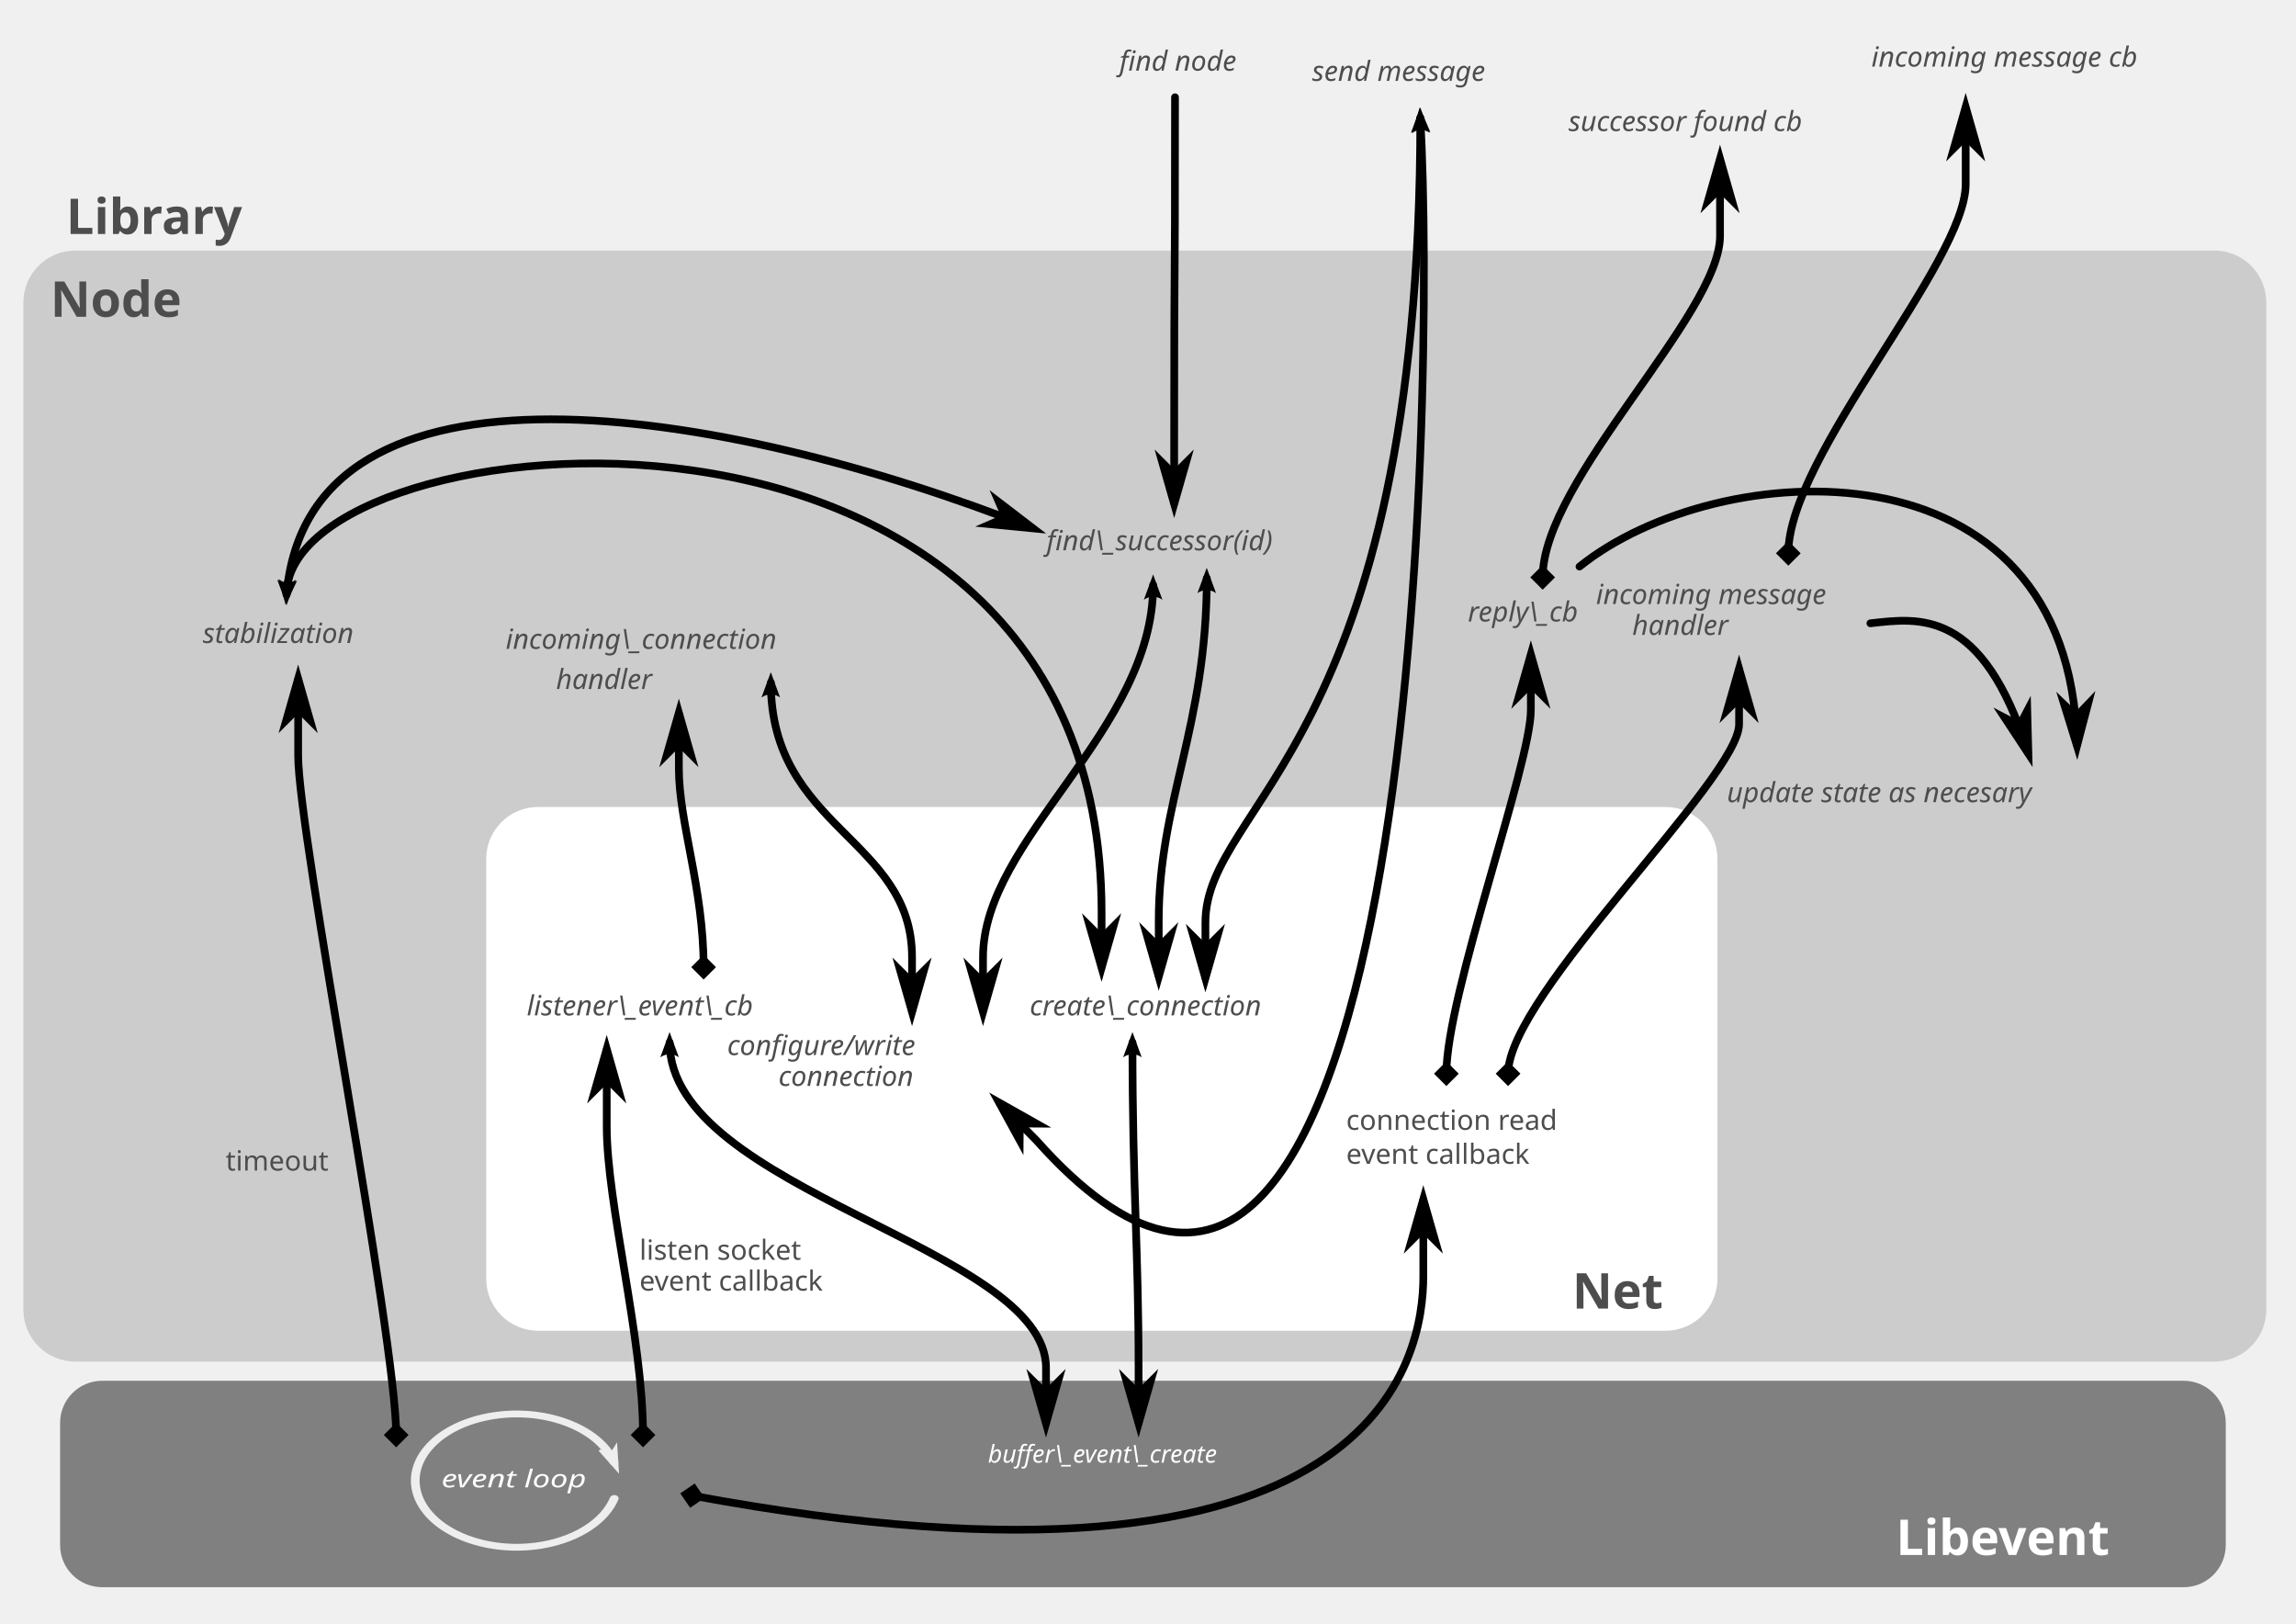
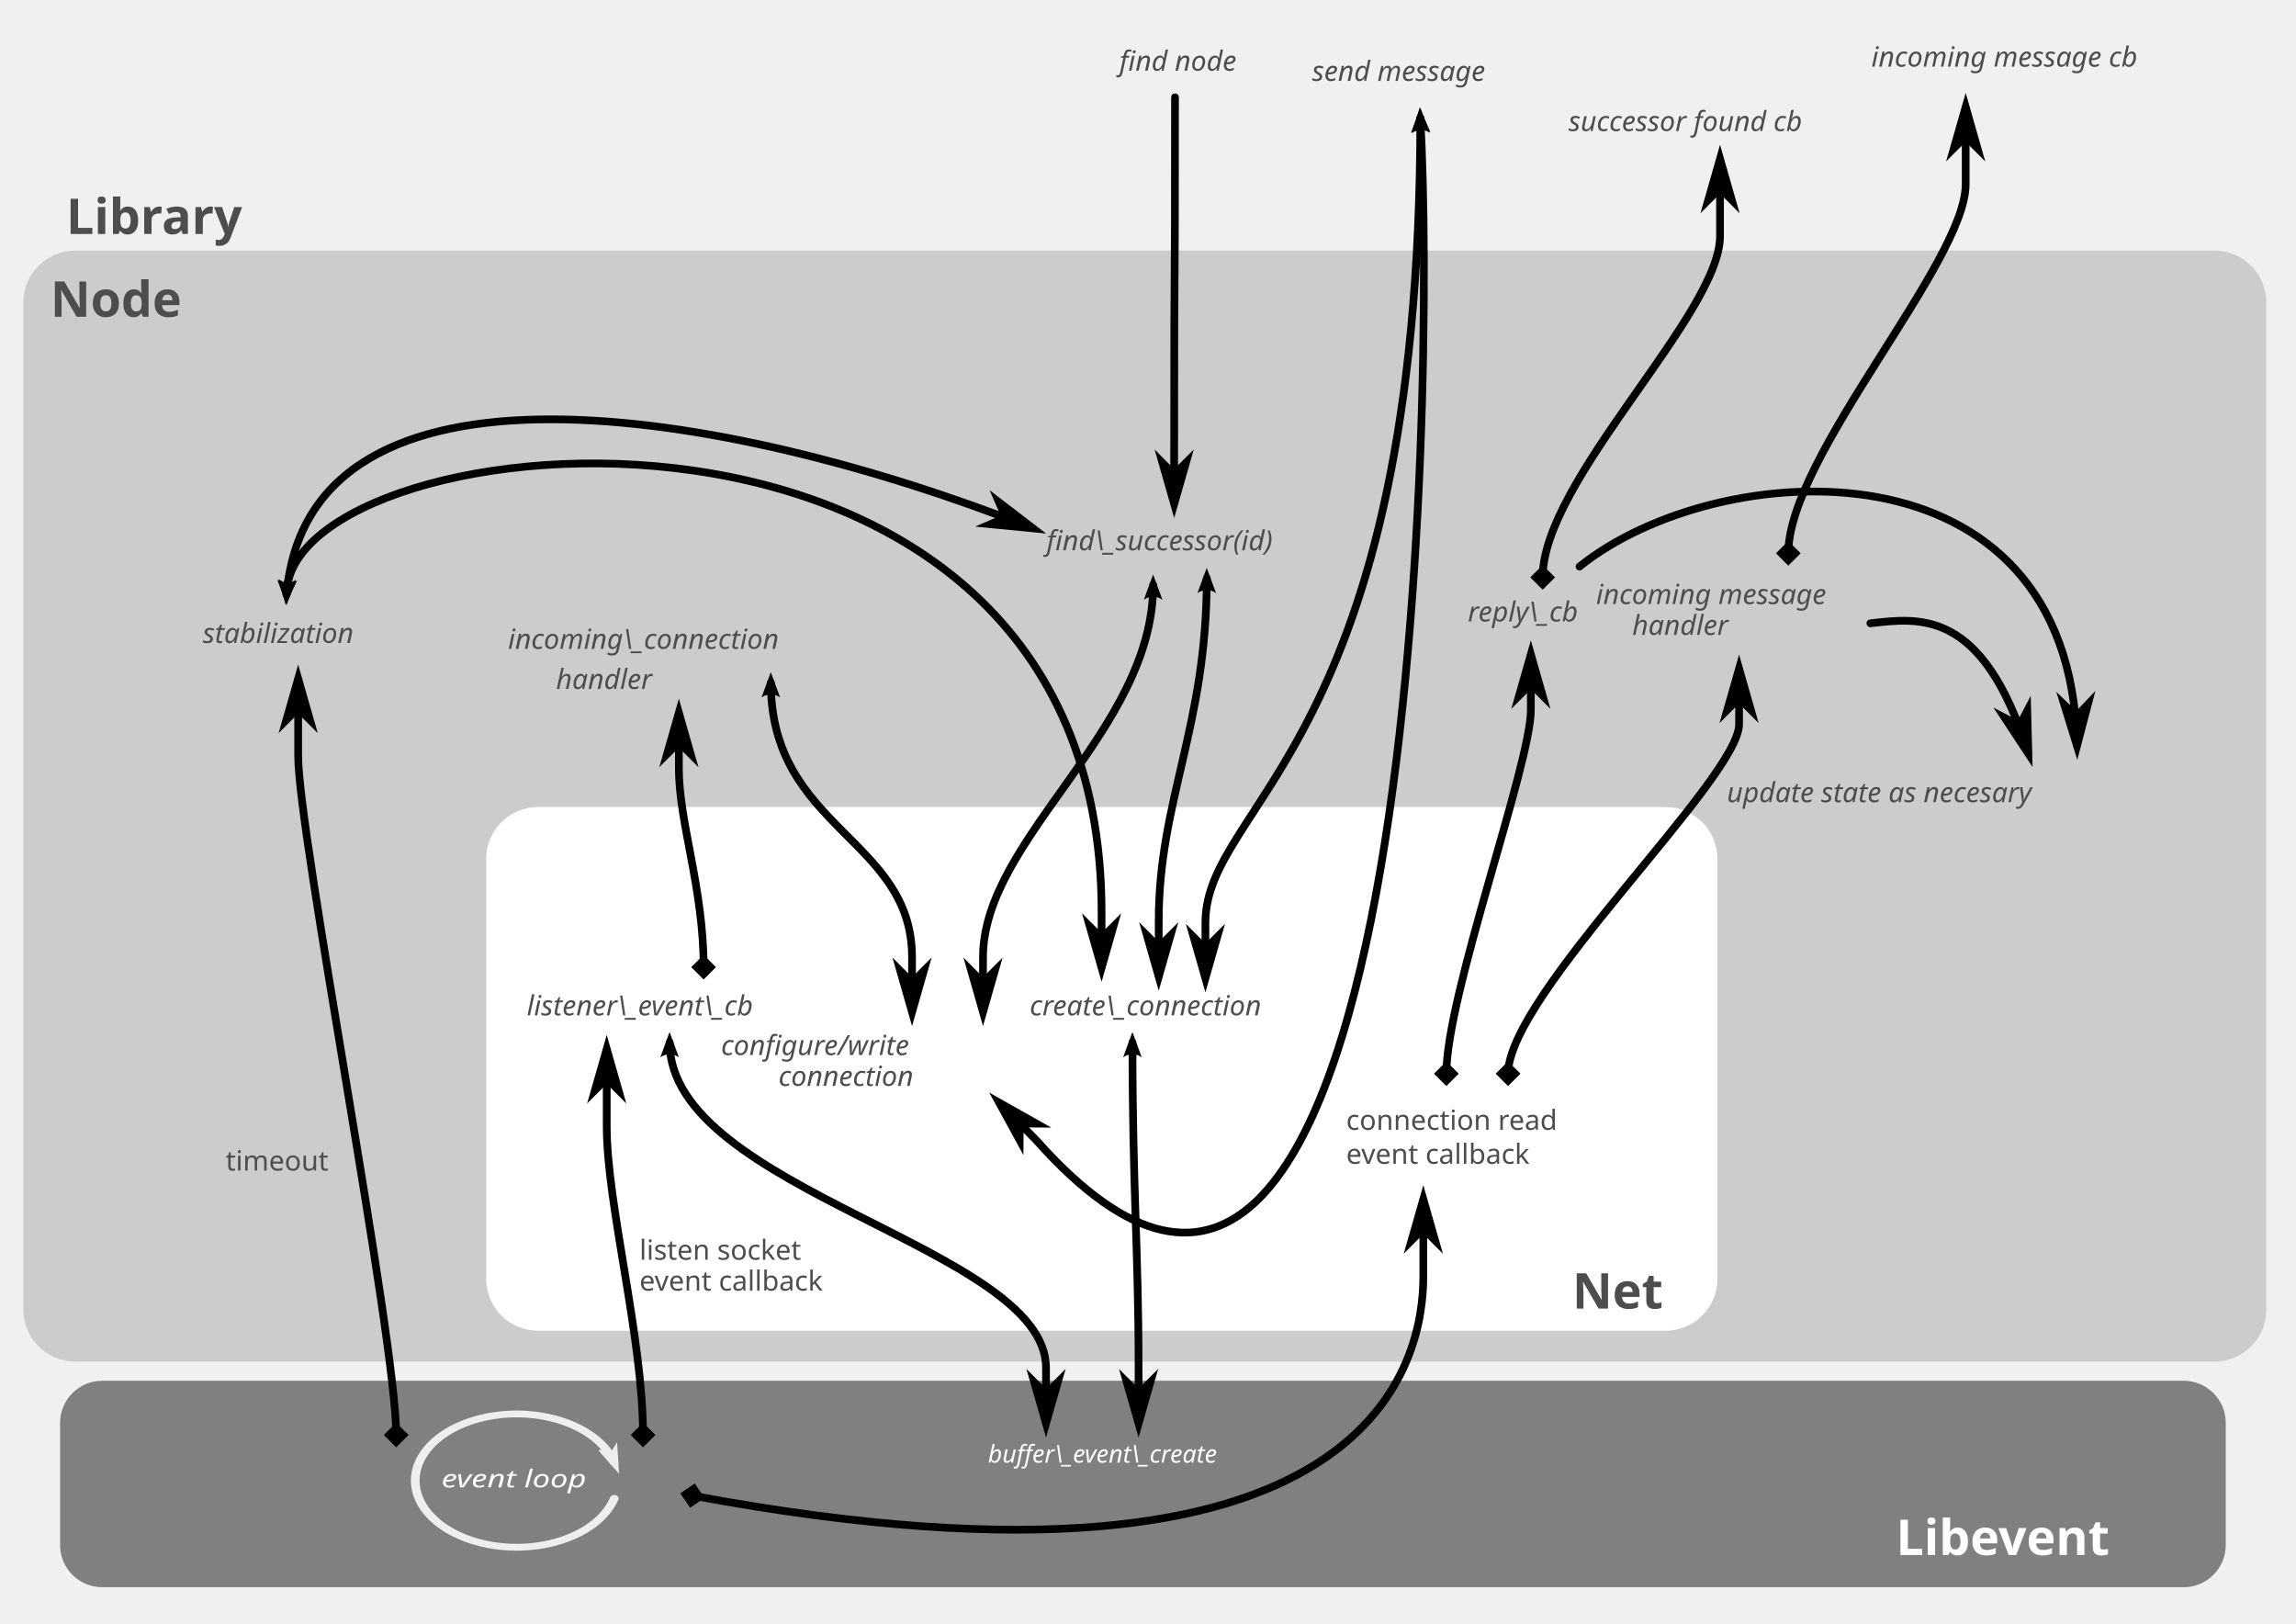
<svg xmlns="http://www.w3.org/2000/svg" width="1488.189" height="1052.362" id="svg3170" version="1.1">
  <defs id="defs3172">
    <marker orient="auto" refY="0.0" refX="0.0" id="Arrow1Sstart" style="overflow:visible">
      <path id="path4051" d="M 0,0 5,-5 -12.5,0 5,5 0,0 z" style="fill:#ffffff;fill-rule:evenodd;stroke:#ffffff;stroke-width:1pt" transform="matrix(0.2,0,0,0.2,1.2,0)" />
    </marker>
    <marker orient="auto" refY="0.0" refX="0.0" id="Arrow1Lstart" style="overflow:visible">
      <path id="path4039" d="M 0.0,0.0 L 5.0,-5.0 L -12.5,0.0 L 5.0,5.0 L 0.0,0.0 z " style="fill-rule:evenodd;stroke:#000000;stroke-width:1.0pt" transform="scale(0.8) translate(12.5,0)" />
    </marker>
    <marker orient="auto" refY="0.0" refX="0.0" id="DiamondS" style="overflow:visible">
      <path id="path4124" d="M 0,-7.071 L -7.071,0 L 0,7.071 L 7.071,0 L 0,-7.071 z " style="fill-rule:evenodd;stroke:#000000;stroke-width:1.0pt" transform="scale(0.2)" />
    </marker>
    <marker orient="auto" refY="0" refX="0" id="Arrow2Sstart" style="overflow:visible">
      <path id="path3797" style="fill-rule:evenodd;stroke-width:0.625;stroke-linejoin:round" d="M 8.719,4.034 -2.207,0.016 8.719,-4.002 c -1.745,2.372 -1.735,5.617 -6e-7,8.035 z" transform="matrix(0.3,0,0,0.3,-0.69,0)" />
    </marker>
    <marker orient="auto" refY="0" refX="0" id="Arrow1Mend" style="overflow:visible">
      <path id="path3776" d="M 0,0 5,-5 -12.5,0 5,5 0,0 z" style="fill-rule:evenodd;stroke:#000000;stroke-width:1pt" transform="matrix(-0.4,0,0,-0.4,-4,0)" />
    </marker>
    <marker orient="auto" refY="0" refX="0" id="marker3065" style="overflow:visible">
      <path id="path3067" style="fill-rule:evenodd;stroke-width:0.625;stroke-linejoin:round" d="M 8.719,4.034 -2.207,0.016 8.719,-4.002 c -1.745,2.372 -1.735,5.617 -6e-7,8.035 z" transform="matrix(0.3,0,0,0.3,-0.69,0)" />
    </marker>
    <marker orient="auto" refY="0" refX="0" id="marker3069" style="overflow:visible">
      <path id="path3071" d="M 0,0 5,-5 -12.5,0 5,5 0,0 z" style="fill-rule:evenodd;stroke:#000000;stroke-width:1pt" transform="matrix(-0.4,0,0,-0.4,-4,0)" />
    </marker>
    <marker orient="auto" refY="0" refX="0" id="marker3073" style="overflow:visible">
      <path id="path3075" style="fill-rule:evenodd;stroke-width:0.625;stroke-linejoin:round" d="M 8.719,4.034 -2.207,0.016 8.719,-4.002 c -1.745,2.372 -1.735,5.617 -6e-7,8.035 z" transform="matrix(0.3,0,0,0.3,-0.69,0)" />
    </marker>
    <marker orient="auto" refY="0" refX="0" id="marker3077" style="overflow:visible">
      <path id="path3079" d="M 0,0 5,-5 -12.5,0 5,5 0,0 z" style="fill-rule:evenodd;stroke:#000000;stroke-width:1pt" transform="matrix(-0.4,0,0,-0.4,-4,0)" />
    </marker>
    <marker orient="auto" refY="0" refX="0" id="marker3081" style="overflow:visible">
      <path id="path3083" style="fill-rule:evenodd;stroke-width:0.625;stroke-linejoin:round" d="M 8.719,4.034 -2.207,0.016 8.719,-4.002 c -1.745,2.372 -1.735,5.617 -6e-7,8.035 z" transform="matrix(0.3,0,0,0.3,-0.69,0)" />
    </marker>
    <marker orient="auto" refY="0" refX="0" id="marker3085" style="overflow:visible">
      <path id="path3087" d="M 0,0 5,-5 -12.5,0 5,5 0,0 z" style="fill-rule:evenodd;stroke:#000000;stroke-width:1pt" transform="matrix(-0.4,0,0,-0.4,-4,0)" />
    </marker>
    <marker orient="auto" refY="0" refX="0" id="marker3089" style="overflow:visible">
      <path id="path3091" style="fill-rule:evenodd;stroke-width:0.625;stroke-linejoin:round" d="M 8.719,4.034 -2.207,0.016 8.719,-4.002 c -1.745,2.372 -1.735,5.617 -6e-7,8.035 z" transform="matrix(0.3,0,0,0.3,-0.69,0)" />
    </marker>
    <marker orient="auto" refY="0" refX="0" id="marker3093" style="overflow:visible">
      <path id="path3095" d="M 0,0 5,-5 -12.5,0 5,5 0,0 z" style="fill-rule:evenodd;stroke:#000000;stroke-width:1pt" transform="matrix(-0.4,0,0,-0.4,-4,0)" />
    </marker>
    <marker orient="auto" refY="0" refX="0" id="marker3097" style="overflow:visible">
      <path id="path3099" style="fill-rule:evenodd;stroke-width:0.625;stroke-linejoin:round" d="M 8.719,4.034 -2.207,0.016 8.719,-4.002 c -1.745,2.372 -1.735,5.617 -6e-7,8.035 z" transform="matrix(0.3,0,0,0.3,-0.69,0)" />
    </marker>
    <marker orient="auto" refY="0" refX="0" id="marker3101" style="overflow:visible">
      <path id="path3103" d="M 0,0 5,-5 -12.5,0 5,5 0,0 z" style="fill-rule:evenodd;stroke:#000000;stroke-width:1pt" transform="matrix(-0.4,0,0,-0.4,-4,0)" />
    </marker>
    <marker orient="auto" refY="0" refX="0" id="Arrow2Sstart-1" style="overflow:visible">
      <path id="path3797-6" style="fill-rule:evenodd;stroke-width:0.625;stroke-linejoin:round" d="M 8.719,4.034 -2.207,0.016 8.719,-4.002 c -1.745,2.372 -1.735,5.617 -6e-7,8.035 z" transform="matrix(0.3,0,0,0.3,-0.69,0)" />
    </marker>
    <marker orient="auto" refY="0" refX="0" id="marker3107" style="overflow:visible">
      <path id="path3109" d="M 0,0 5,-5 -12.5,0 5,5 0,0 z" style="fill-rule:evenodd;stroke:#000000;stroke-width:1pt" transform="matrix(-0.4,0,0,-0.4,-4,0)" />
    </marker>
    <marker orient="auto" refY="0" refX="0" id="marker3111" style="overflow:visible">
      <path id="path3113" style="fill-rule:evenodd;stroke-width:0.625;stroke-linejoin:round" d="M 8.719,4.034 -2.207,0.016 8.719,-4.002 c -1.745,2.372 -1.735,5.617 -6e-7,8.035 z" transform="matrix(0.3,0,0,0.3,-0.69,0)" />
    </marker>
    <marker orient="auto" refY="0" refX="0" id="marker3115" style="overflow:visible">
      <path id="path3117" d="M 0,0 5,-5 -12.5,0 5,5 0,0 z" style="fill-rule:evenodd;stroke:#000000;stroke-width:1pt" transform="matrix(-0.4,0,0,-0.4,-4,0)" />
    </marker>
    <marker orient="auto" refY="0" refX="0" id="marker3119" style="overflow:visible">
      <path id="path3121" style="fill-rule:evenodd;stroke-width:0.625;stroke-linejoin:round" d="M 8.719,4.034 -2.207,0.016 8.719,-4.002 c -1.745,2.372 -1.735,5.617 -6e-7,8.035 z" transform="matrix(0.3,0,0,0.3,-0.69,0)" />
    </marker>
    <marker orient="auto" refY="0" refX="0" id="marker3123" style="overflow:visible">
      <path id="path3125" d="M 0,0 5,-5 -12.5,0 5,5 0,0 z" style="fill-rule:evenodd;stroke:#000000;stroke-width:1pt" transform="matrix(-0.4,0,0,-0.4,-4,0)" />
    </marker>
    <marker orient="auto" refY="0" refX="0" id="DiamondM" style="overflow:visible">
      <path id="path3849" d="M 0,-7.071 -7.071,0 0,7.071 7.071,0 0,-7.071 z" style="fill-rule:evenodd;stroke:#000000;stroke-width:1pt" transform="scale(0.4,0.4)" />
    </marker>
    <marker orient="auto" refY="0" refX="0" id="Arrow1Mend-1" style="overflow:visible">
      <path id="path3776-7" d="M 0,0 5,-5 -12.5,0 5,5 0,0 z" style="fill-rule:evenodd;stroke:#000000;stroke-width:1pt" transform="matrix(-0.4,0,0,-0.4,-4,0)" />
    </marker>
    <marker orient="auto" refY="0" refX="0" id="Arrow1Mend-8" style="overflow:visible">
      <path id="path3776-5" d="M 0,0 5,-5 -12.5,0 5,5 0,0 z" style="fill-rule:evenodd;stroke:#000000;stroke-width:1pt" transform="matrix(-0.4,0,0,-0.4,-4,0)" />
    </marker>
    <marker orient="auto" refY="0" refX="0" id="marker3119-6" style="overflow:visible">
      <path id="path3121-1" style="fill-rule:evenodd;stroke-width:0.625;stroke-linejoin:round" d="M 8.719,4.034 -2.207,0.016 8.719,-4.002 c -1.745,2.372 -1.735,5.617 -6e-7,8.035 z" transform="matrix(0.3,0,0,0.3,-0.69,0)" />
    </marker>
    <marker orient="auto" refY="0" refX="0" id="Arrow1Mend-89" style="overflow:visible">
      <path id="path3776-2" d="M 0,0 5,-5 -12.5,0 5,5 0,0 z" style="fill-rule:evenodd;stroke:#000000;stroke-width:1pt" transform="matrix(-0.4,0,0,-0.4,-4,0)" />
    </marker>
    <marker orient="auto" refY="0" refX="0" id="marker3119-3" style="overflow:visible">
      <path id="path3121-4" style="fill-rule:evenodd;stroke-width:0.625;stroke-linejoin:round" d="M 8.719,4.034 -2.207,0.016 8.719,-4.002 c -1.745,2.372 -1.735,5.617 -6e-7,8.035 z" transform="matrix(0.3,0,0,0.3,-0.69,0)" />
    </marker>
    <marker orient="auto" refY="0" refX="0" id="Arrow1Mend-11" style="overflow:visible">
      <path id="path3776-3" d="M 0,0 5,-5 -12.5,0 5,5 0,0 z" style="fill-rule:evenodd;stroke:#000000;stroke-width:1pt" transform="matrix(-0.4,0,0,-0.4,-4,0)" />
    </marker>
    <marker orient="auto" refY="0" refX="0" id="marker3119-7" style="overflow:visible">
      <path id="path3121-42" style="fill-rule:evenodd;stroke-width:0.625;stroke-linejoin:round" d="M 8.719,4.034 -2.207,0.016 8.719,-4.002 c -1.745,2.372 -1.735,5.617 -6e-7,8.035 z" transform="matrix(0.3,0,0,0.3,-0.69,0)" />
    </marker>
    <marker orient="auto" refY="0" refX="0" id="Arrow1Mend-7" style="overflow:visible">
      <path id="path3776-79" d="M 0,0 5,-5 -12.5,0 5,5 0,0 z" style="fill-rule:evenodd;stroke:#000000;stroke-width:1pt" transform="matrix(-0.4,0,0,-0.4,-4,0)" />
    </marker>
    <marker orient="auto" refY="0" refX="0" id="Arrow1Mend-19" style="overflow:visible">
      <path id="path3776-8" d="M 0,0 5,-5 -12.5,0 5,5 0,0 z" style="fill-rule:evenodd;stroke:#000000;stroke-width:1pt" transform="matrix(-0.4,0,0,-0.4,-4,0)" />
    </marker>
    <marker orient="auto" refY="0" refX="0" id="DiamondS-2" style="overflow:visible">
      <path id="path4124-4" d="M 0,-7.071 -7.071,0 0,7.071 7.071,0 0,-7.071 z" style="fill-rule:evenodd;stroke:#000000;stroke-width:1pt" transform="scale(0.2,0.2)" />
    </marker>
    <marker orient="auto" refY="0" refX="0" id="Arrow1Mend-86" style="overflow:visible">
      <path id="path3776-50" d="M 0,0 5,-5 -12.5,0 5,5 0,0 z" style="fill-rule:evenodd;stroke:#000000;stroke-width:1pt" transform="matrix(-0.4,0,0,-0.4,-4,0)" />
    </marker>
    <marker orient="auto" refY="0" refX="0" id="marker3119-61" style="overflow:visible">
      <path id="path3121-3" style="fill-rule:evenodd;stroke-width:0.625;stroke-linejoin:round" d="M 8.719,4.034 -2.207,0.016 8.719,-4.002 c -1.745,2.372 -1.735,5.617 -6e-7,8.035 z" transform="matrix(0.3,0,0,0.3,-0.69,0)" />
    </marker>
    <marker orient="auto" refY="0" refX="0" id="Arrow1Mend-893" style="overflow:visible">
      <path id="path3776-4" d="M 0,0 5,-5 -12.5,0 5,5 0,0 z" style="fill-rule:evenodd;stroke:#000000;stroke-width:1pt" transform="matrix(-0.4,0,0,-0.4,-4,0)" />
    </marker>
    <marker orient="auto" refY="0" refX="0" id="DiamondS-6" style="overflow:visible">
      <path id="path4124-0" d="M 0,-7.071 -7.071,0 0,7.071 7.071,0 0,-7.071 z" style="fill-rule:evenodd;stroke:#000000;stroke-width:1pt" transform="scale(0.2,0.2)" />
    </marker>
    <marker orient="auto" refY="0" refX="0" id="Arrow1Mend-6" style="overflow:visible">
      <path id="path3776-6" d="M 0,0 5,-5 -12.5,0 5,5 0,0 z" style="fill-rule:evenodd;stroke:#000000;stroke-width:1pt" transform="matrix(-0.4,0,0,-0.4,-4,0)" />
    </marker>
    <marker orient="auto" refY="0" refX="0" id="marker3119-8" style="overflow:visible">
      <path id="path3121-49" style="fill-rule:evenodd;stroke-width:0.625;stroke-linejoin:round" d="M 8.719,4.034 -2.207,0.016 8.719,-4.002 c -1.745,2.372 -1.735,5.617 -6e-7,8.035 z" transform="matrix(0.3,0,0,0.3,-0.69,0)" />
    </marker>
    <marker orient="auto" refY="0" refX="0" id="Arrow1Mend-63" style="overflow:visible">
      <path id="path3776-78" d="M 0,0 5,-5 -12.5,0 5,5 0,0 z" style="fill-rule:evenodd;stroke:#000000;stroke-width:1pt" transform="matrix(-0.4,0,0,-0.4,-4,0)" />
    </marker>
    <marker orient="auto" refY="0" refX="0" id="marker3119-1" style="overflow:visible">
      <path id="path3121-35" style="fill-rule:evenodd;stroke-width:0.625;stroke-linejoin:round" d="M 8.719,4.034 -2.207,0.016 8.719,-4.002 c -1.745,2.372 -1.735,5.617 -6e-7,8.035 z" transform="matrix(0.3,0,0,0.3,-0.69,0)" />
    </marker>
    <marker orient="auto" refY="0" refX="0" id="Arrow1Mend-9" style="overflow:visible">
      <path id="path3776-84" d="M 0,0 5,-5 -12.5,0 5,5 0,0 z" style="fill-rule:evenodd;stroke:#000000;stroke-width:1pt" transform="matrix(-0.4,0,0,-0.4,-4,0)" />
    </marker>
    <marker orient="auto" refY="0" refX="0" id="DiamondS-61" style="overflow:visible">
      <path id="path4124-5" d="M 0,-7.071 -7.071,0 0,7.071 7.071,0 0,-7.071 z" style="fill-rule:evenodd;stroke:#000000;stroke-width:1pt" transform="scale(0.2,0.2)" />
    </marker>
    <marker orient="auto" refY="0" refX="0" id="Arrow1Mend-4" style="overflow:visible">
      <path id="path3776-20" d="M 0,0 5,-5 -12.5,0 5,5 0,0 z" style="fill-rule:evenodd;stroke:#000000;stroke-width:1pt" transform="matrix(-0.4,0,0,-0.4,-4,0)" />
    </marker>
    <marker orient="auto" refY="0" refX="0" id="DiamondS-60" style="overflow:visible">
      <path id="path4124-1" d="M 0,-7.071 -7.071,0 0,7.071 7.071,0 0,-7.071 z" style="fill-rule:evenodd;stroke:#000000;stroke-width:1pt" transform="scale(0.2,0.2)" />
    </marker>
    <marker orient="auto" refY="0" refX="0" id="Arrow1Mend-65" style="overflow:visible">
      <path id="path3776-75" d="M 0,0 5,-5 -12.5,0 5,5 0,0 z" style="fill-rule:evenodd;stroke:#000000;stroke-width:1pt" transform="matrix(-0.4,0,0,-0.4,-4,0)" />
    </marker>
    <marker orient="auto" refY="0" refX="0" id="Arrow1Mend-0" style="overflow:visible">
      <path id="path3776-1" d="M 0,0 5,-5 -12.5,0 5,5 0,0 z" style="fill-rule:evenodd;stroke:#000000;stroke-width:1pt" transform="matrix(-0.4,0,0,-0.4,-4,0)" />
    </marker>
  </defs>
  <g id="layer1" transform="translate(0,2.988066e-5)">
    <rect style="fill:#cccccc;fill-opacity:1;fill-rule:nonzero;stroke:none" id="rect2985" width="1453.78" height="720" x="15.153" y="162.389" rx="33.612" ry="33.612" />
    <rect style="fill:#ffffff;fill-opacity:1;fill-rule:nonzero;stroke:none" id="rect4469" width="798.021" height="339.411" x="315.153" y="522.977" rx="33.612" ry="33.612" />
    <text xml:space="preserve" style="font-size:10px;font-style:normal;font-weight:normal;line-height:125%;letter-spacing:0px;word-spacing:0px;fill:#4d4d4d;fill-opacity:1;stroke:none;font-family:Sans" x="42.878" y="151.654" id="text2987">
      <tspan id="tspan2989" x="42.878" y="151.654" style="font-size:32px;font-weight:bold;fill:#4d4d4d;-inkscape-font-specification:Sans Bold">Library</tspan>
    </text>
    <rect style="fill:#808080;fill-opacity:1;fill-rule:nonzero;stroke:none" id="rect4413" width="1403.702" height="133.782" x="38.953" y="894.819" rx="27.292" ry="27.292" />
    <text xml:space="preserve" style="font-size:10px;font-style:normal;font-weight:normal;line-height:125%;letter-spacing:0px;word-spacing:0px;fill:#ffffff;fill-opacity:1;stroke:none;font-family:Sans" x="1228.924" y="1007.725" id="text2987-0">
      <tspan id="tspan2989-9" x="1228.924" y="1007.725" style="font-size:32px;font-weight:bold;fill:#ffffff;-inkscape-font-specification:Sans Bold">Libevent</tspan>
    </text>
    <text xml:space="preserve" style="font-size:10px;font-style:normal;font-weight:normal;line-height:125%;letter-spacing:0px;word-spacing:0px;fill:#4d4d4d;fill-opacity:1;stroke:none;font-family:Sans" x="1019.129" y="848.026" id="text2987-8">
      <tspan id="tspan2989-2" x="1019.129" y="848.026" style="font-size:32px;font-weight:bold;fill:#4d4d4d;-inkscape-font-specification:Sans Bold">Net</tspan>
    </text>
    <text xml:space="preserve" style="font-size:10px;font-style:normal;font-weight:normal;line-height:125%;letter-spacing:0px;word-spacing:0px;fill:#4d4d4d;fill-opacity:1;stroke:none;font-family:Sans" x="32.7" y="205.295" id="text2987-45">
      <tspan id="tspan2989-5" x="32.7" y="205.295" style="font-size:32px;font-weight:bold;fill:#4d4d4d;-inkscape-font-specification:Sans Bold">Node</tspan>
    </text>
    <text xml:space="preserve" style="font-size:18px;font-style:normal;font-weight:normal;line-height:125%;letter-spacing:0px;word-spacing:0px;fill:#4d4d4d;fill-opacity:1;stroke:none;font-family:Sans" x="341.439" y="658.019" id="text2987-4-5">
      <tspan x="341.439" y="658.019" style="font-size:18px;font-style:oblique;font-weight:normal;fill:#4d4d4d;-inkscape-font-specification:Sans Oblique" id="tspan4445">listener\_event\_cb</tspan>
    </text>
    <path style="fill:none;stroke:#000000;stroke-width:5;stroke-linecap:round;stroke-linejoin:miter;stroke-miterlimit:3;stroke-opacity:1;stroke-dasharray:none;marker-start:url(#DiamondS);marker-end:url(#Arrow1Mend)" d="m 416.793,929.948 c 0,-63.174 -23.53,-149.318 -23.53,-200.109 l 0,-49.308" id="path4567" />
    <text xml:space="preserve" style="font-size:10px;font-style:normal;font-weight:normal;line-height:125%;letter-spacing:0px;word-spacing:0px;fill:#ffffff;fill-opacity:1;stroke:none;font-family:Sans" x="640.337" y="947.887" id="text4517">
      <tspan id="tspan4519" x="640.337" y="947.887" style="font-size:16px;font-style:oblique;font-weight:normal;fill:#ffffff;-inkscape-font-specification:Sans Oblique">buffer\_event\_create</tspan>
    </text>
    <text id="text4591" y="416.675" x="131.44" style="font-size:18px;font-style:normal;font-weight:normal;line-height:125%;letter-spacing:0px;word-spacing:0px;fill:#4d4d4d;fill-opacity:1;stroke:none;font-family:Sans" xml:space="preserve">
      <tspan style="font-size:18px;font-style:oblique;font-weight:normal;fill:#4d4d4d;-inkscape-font-specification:Sans Oblique" y="416.675" x="131.44" id="tspan4593">stabilization</tspan>
    </text>
    <g id="g9470" transform="matrix(1.281394,0,0,1,-114.1767,0)">
      <text xml:space="preserve" style="font-size:10px;font-style:normal;font-weight:normal;line-height:125%;letter-spacing:0px;word-spacing:0px;fill:#ffffff;fill-opacity:1;stroke:none;font-family:Sans" x="312.4" y="963.908" id="text6707">
        <tspan id="tspan6709" x="312.4" y="963.908" style="font-size:16px;font-style:oblique;font-weight:normal;fill:#ffffff;-inkscape-font-specification:Sans Oblique">event loop</tspan>
      </text>
      <path id="path6376" d="m 399.705,947.63 c -7.794,-22.928 -36.178,-36.193 -63.397,-29.628 -27.219,6.565 -42.966,30.475 -35.172,53.403 7.794,22.928 36.178,36.193 63.397,29.628 17.14,-4.134 30.5,-15.474 35.278,-29.943" style="opacity:0.86;fill:none;stroke:#ffffff;stroke-width:4.417;stroke-linecap:round;stroke-linejoin:round;stroke-miterlimit:4;stroke-opacity:1;stroke-dashoffset:0;marker-start:url(#Arrow1Sstart);marker-end:none" />
    </g>
    <text id="text5027-5" y="816.382" x="414.461" style="font-size:18px;font-style:normal;font-weight:normal;line-height:125%;letter-spacing:0px;word-spacing:0px;fill:#4d4d4d;fill-opacity:1;stroke:none;font-family:Sans" xml:space="preserve">
      <tspan style="font-size:18px;font-style:normal;font-weight:normal;fill:#4d4d4d;-inkscape-font-specification:Sans" y="816.382" x="414.461" id="tspan8418">listen socket</tspan>
    </text>
    <flowRoot xml:space="preserve" id="flowRoot8420" style="fill:black;stroke:none;stroke-opacity:1;stroke-width:1px;stroke-linejoin:miter;stroke-linecap:butt;fill-opacity:1;font-family:Sans;font-style:normal;font-weight:normal;font-size:10px;line-height:125%;letter-spacing:0px;word-spacing:0px">
      <flowRegion id="flowRegion8422">
        <rect id="rect8424" width="19.785" height="22.423" x="562.555" y="803.73" />
      </flowRegion>
      <flowPara id="flowPara8426" />
    </flowRoot>
    <text id="text8430" y="658.019" x="667.439" style="font-size:18px;font-style:normal;font-weight:normal;line-height:125%;letter-spacing:0px;word-spacing:0px;fill:#4d4d4d;fill-opacity:1;stroke:none;font-family:Sans" xml:space="preserve">
      <tspan id="tspan8432" style="font-size:18px;font-style:oblique;font-weight:normal;fill:#4d4d4d;-inkscape-font-specification:Sans Oblique" y="658.019" x="667.439">create\_connection</tspan>
    </text>
    <path id="path3100-7" d="m 434.028,675.583 c 0,96.021 243.962,132.696 243.962,210.856 l 0,35.308" style="fill:none;stroke:#000000;stroke-width:5;stroke-linecap:round;stroke-linejoin:miter;stroke-miterlimit:3;stroke-opacity:1;stroke-dasharray:none;marker-start:url(#marker3119);marker-end:url(#Arrow1Mend)" />
    <path style="fill:none;stroke:#000000;stroke-width:5;stroke-linecap:round;stroke-linejoin:miter;stroke-miterlimit:3;stroke-opacity:1;stroke-dasharray:none;marker-start:url(#marker3119);marker-end:url(#Arrow1Mend)" d="m 734.028,675.583 c 0,96.021 3.962,132.696 3.962,210.856 l 0,35.308" id="path8458" />
    <path style="fill:none;stroke:#000000;stroke-width:5;stroke-linecap:round;stroke-linejoin:miter;stroke-miterlimit:3;stroke-opacity:1;stroke-dasharray:none;marker-start:url(#DiamondS);marker-end:url(#Arrow1Mend)" d="m 456.057,626.775 c 0,-51.253 -16.038,-93.599 -16.038,-128.856 l 0,-35.308" id="path8458-7" />
-     <text xml:space="preserve" style="font-size:18px;font-style:normal;font-weight:normal;line-height:125%;letter-spacing:0px;word-spacing:0px;fill:#4d4d4d;fill-opacity:1;stroke:none;font-family:Sans" x="427.251" y="420.492" id="text2987-4-5-9">
-       <tspan x="427.251" y="420.492" style="font-size:18px;font-style:oblique;font-weight:normal;text-align:center;text-anchor:middle;fill:#4d4d4d;-inkscape-font-specification:Sans Oblique" id="tspan9679">incoming\_connection</tspan>
+     <text xml:space="preserve" style="font-size:18px;font-style:normal;font-weight:normal;text-align:start;line-height:125%;letter-spacing:0px;word-spacing:0px;text-anchor:start;fill:#4d4d4d;fill-opacity:1;stroke:none;font-family:Sans" x="329.251" y="420.492" id="text2987-4-5-9">
+       <tspan x="329.251" y="420.492" style="font-size:18px;font-style:oblique;font-weight:normal;text-align:start;text-anchor:start;fill:#4d4d4d;-inkscape-font-specification:Sans Oblique" id="tspan9679">incoming\_connection</tspan>
    </text>
    <path id="path9442" d="m 256.793,929.948 c 0,-63.174 -63.53,-389.318 -63.53,-440.109 l 0,-49.308" style="fill:none;stroke:#000000;stroke-width:5;stroke-linecap:round;stroke-linejoin:miter;stroke-miterlimit:3;stroke-opacity:1;stroke-dasharray:none;marker-start:url(#DiamondS);marker-end:url(#Arrow1Mend)" />
    <text id="text5027-5-4" y="758.587" x="146.283" style="font-size:18px;font-style:normal;font-weight:normal;line-height:125%;letter-spacing:0px;word-spacing:0px;fill:#4d4d4d;fill-opacity:1;stroke:none;font-family:Sans" xml:space="preserve">
      <tspan style="font-size:18px;font-style:normal;font-weight:normal;fill:#4d4d4d;-inkscape-font-specification:Sans" y="758.587" x="146.283" id="tspan8418-1">timeout</tspan>
    </text>
    <text id="text4607-2" y="356.629" x="678.284" style="font-size:18px;font-style:normal;font-weight:normal;line-height:125%;letter-spacing:0px;word-spacing:0px;fill:#4d4d4d;fill-opacity:1;stroke:none;font-family:Sans" xml:space="preserve">
      <tspan style="font-size:18px;font-style:oblique;font-weight:normal;fill:#4d4d4d;-inkscape-font-specification:Sans Oblique" y="356.629" x="678.284" id="tspan4609-3">find\_successor(id)</tspan>
    </text>
    <path style="fill:none;stroke:#000000;stroke-width:5;stroke-linecap:round;stroke-linejoin:miter;stroke-miterlimit:3;stroke-opacity:1;stroke-dasharray:none;marker-start:url(#marker3119);marker-end:url(#Arrow1Mend)" d="m 782.191,374.744 c 0,96.021 -31.142,144.015 -31.142,222.175 l 0,35.308" id="path8458-8" />
    <path style="fill:none;stroke:#000000;stroke-width:5;stroke-linecap:round;stroke-linejoin:miter;stroke-miterlimit:3;stroke-opacity:1;stroke-dasharray:none;marker-start:url(#marker3119);marker-end:url(#Arrow1Mend)" d="m 185.733,385.339 c 0,-115.019 528.28,-167.822 528.28,205.795 l 0,35.308" id="path8458-8-3" />
    <path style="fill:none;stroke:#000000;stroke-width:5;stroke-linecap:round;stroke-linejoin:miter;stroke-miterlimit:3;stroke-opacity:1;stroke-dasharray:none;marker-start:none;marker-end:url(#Arrow1Mend)" d="m 761.607,63.032 c 0,163.174 -0.542,71.032 -0.542,227.537 l 0,35.308" id="path3062-6" />
    <path id="path9626" d="M 185.733,385.339 C 199.967,219.281 467.883,262.868 668.903,342.132" style="fill:none;stroke:#000000;stroke-width:5;stroke-linecap:round;stroke-linejoin:miter;stroke-miterlimit:3;stroke-opacity:1;stroke-dasharray:none;marker-start:url(#marker3119);marker-end:url(#Arrow1Mend)" />
    <path style="fill:none;stroke:#000000;stroke-width:5;stroke-linecap:round;stroke-linejoin:miter;stroke-miterlimit:3;stroke-opacity:1;stroke-dasharray:none;marker-start:url(#DiamondS);marker-end:url(#Arrow1Mend)" d="m 937.486,695.812 c 0,-51.253 54.758,-200.439 54.758,-235.695 l 0,-35.308" id="path8458-7-9" />
    <text xml:space="preserve" style="font-size:18px;font-style:normal;font-weight:normal;line-height:125%;letter-spacing:0px;word-spacing:0px;fill:#4d4d4d;fill-opacity:1;stroke:none;font-family:Sans" x="951.41" y="402.754" id="text2987-4-5-9-0">
      <tspan x="951.41" y="402.754" style="font-size:18px;font-style:oblique;font-weight:normal;fill:#4d4d4d;-inkscape-font-specification:Sans Oblique" id="tspan4445-5-0">reply\_cb</tspan>
    </text>
    <path style="fill:none;stroke:#000000;stroke-width:5;stroke-linecap:round;stroke-linejoin:miter;stroke-miterlimit:3;stroke-opacity:1;stroke-dasharray:none;marker-start:url(#DiamondS);marker-end:url(#Arrow1Mend)" d="m 1159.121,358.565 c 0,-63.174 114.966,-188.429 114.966,-239.22 l 0,-49.308" id="path4567-1" />
    <path style="fill:none;stroke:#000000;stroke-width:5;stroke-linecap:round;stroke-linejoin:miter;stroke-miterlimit:3;stroke-opacity:1;stroke-dasharray:none;marker-start:url(#marker3119);marker-end:url(#Arrow1Mend)" d="m 920.608,76.417 c 0,407.306 -139.301,443.386 -139.301,521.546 l 0,35.308" id="path8458-8-8" />
-     <text id="text8430-2" y="683.738" x="544.013" style="font-size:18px;font-style:normal;font-weight:normal;line-height:125%;letter-spacing:0px;word-spacing:0px;fill:#4d4d4d;fill-opacity:1;stroke:none;font-family:Sans" xml:space="preserve">
-       <tspan style="font-size:18px;font-style:oblique;font-weight:normal;text-align:center;text-anchor:middle;fill:#4d4d4d;-inkscape-font-specification:Sans Oblique" y="683.738" x="544.013" id="tspan10280">configure/write</tspan>
+     <text id="text8430-2" y="683.738" x="540.013" style="font-size:18px;font-style:normal;font-weight:normal;line-height:125%;letter-spacing:0px;word-spacing:0px;fill:#4d4d4d;fill-opacity:1;stroke:none;font-family:Sans" xml:space="preserve">
+       <tspan style="font-size:18px;font-style:oblique;font-weight:normal;text-align:center;text-anchor:middle;fill:#4d4d4d;-inkscape-font-specification:Sans Oblique" y="683.738" x="540.013" id="tspan10280">configure/write</tspan>
    </text>
    <path style="fill:none;stroke:#000000;stroke-width:5;stroke-linecap:round;stroke-linejoin:miter;stroke-miterlimit:3;stroke-opacity:1;stroke-dasharray:none;marker-start:url(#marker3119);marker-end:url(#Arrow1Mend)" d="m 499.631,442.377 c 0,94.59 91.525,100.98 91.525,177.974 l 0,34.781" id="path8458-8-0" />
    <path id="path9822" d="m 747.439,379.064 c 0,94.59 -110.283,164.292 -110.283,241.286 l 0,34.781" style="fill:none;stroke:#000000;stroke-width:5;stroke-linecap:round;stroke-linejoin:miter;stroke-miterlimit:3;stroke-opacity:1;stroke-dasharray:none;marker-start:url(#marker3119);marker-end:url(#Arrow1Mend)" />
    <text id="text5027-5-7" y="732.207" x="872.545" style="font-size:18px;font-style:normal;font-weight:normal;line-height:125%;letter-spacing:0px;word-spacing:0px;fill:#4d4d4d;fill-opacity:1;stroke:none;font-family:Sans" xml:space="preserve">
      <tspan style="font-size:18px;font-style:normal;font-weight:normal;fill:#4d4d4d;-inkscape-font-specification:Sans" y="732.207" x="872.545" id="tspan8418-3">connection read</tspan>
    </text>
    <path style="fill:none;stroke:#000000;stroke-width:5;stroke-linecap:round;stroke-linejoin:miter;stroke-miterlimit:3;stroke-opacity:1;stroke-dasharray:none;marker-start:url(#DiamondS);marker-end:url(#Arrow1Mend)" d="M 448.813,969.264 C 896.22,1052.361 922.548,877.981 922.548,827.191 l 0,-49.308" id="path4567-9" />
    <text id="text4607-2-7" y="84.915" x="1016.668" style="font-size:18px;font-style:normal;font-weight:normal;line-height:125%;letter-spacing:0px;word-spacing:0px;fill:#4d4d4d;fill-opacity:1;stroke:none;font-family:Sans" xml:space="preserve">
      <tspan style="font-size:18px;font-style:oblique;font-weight:normal;fill:#4d4d4d;-inkscape-font-specification:Sans Oblique" y="84.915" x="1016.668" id="tspan4609-3-3">successor found cb</tspan>
    </text>
    <text id="text4607-2-7-7" y="43.176" x="1212.948" style="font-size:18px;font-style:normal;font-weight:normal;line-height:125%;letter-spacing:0px;word-spacing:0px;fill:#4d4d4d;fill-opacity:1;stroke:none;font-family:Sans" xml:space="preserve">
      <tspan style="font-size:18px;font-style:oblique;font-weight:normal;fill:#4d4d4d;-inkscape-font-specification:Sans Oblique" y="43.176" x="1212.948" id="tspan4609-3-3-2">incoming message cb</tspan>
    </text>
    <text id="text9920" y="391.474" x="1120.784" style="font-size:18px;font-style:normal;font-weight:normal;line-height:125%;letter-spacing:0px;word-spacing:0px;fill:#4d4d4d;fill-opacity:1;stroke:none;font-family:Sans" xml:space="preserve">
      <tspan id="tspan9924" style="font-size:18px;font-style:oblique;font-weight:normal;text-align:center;text-anchor:middle;fill:#4d4d4d;-inkscape-font-specification:Sans Oblique" y="391.474" x="1120.784">incoming message</tspan>
    </text>
    <path id="path9926" d="m 977.486,695.812 c 0,-51.253 149.726,-191.205 149.726,-226.462 l 0,-35.308" style="fill:none;stroke:#000000;stroke-width:5;stroke-linecap:round;stroke-linejoin:miter;stroke-miterlimit:3;stroke-opacity:1;stroke-dasharray:none;marker-start:url(#DiamondS);marker-end:url(#Arrow1Mend)" />
    <path id="path9928" d="m 1212.323,403.934 c 31.45,-3.537 72.782,-9.873 102.17,83.776" style="fill:none;stroke:#000000;stroke-width:5;stroke-linecap:round;stroke-linejoin:miter;stroke-miterlimit:3;stroke-opacity:1;stroke-dasharray:none;marker-start:none;marker-end:url(#Arrow1Mend)" />
    <path style="fill:none;stroke:#000000;stroke-width:5;stroke-linecap:round;stroke-linejoin:miter;stroke-miterlimit:3;stroke-opacity:1;stroke-dasharray:none;marker-start:url(#DiamondS);marker-end:url(#Arrow1Mend)" d="m 999.9,374.163 c 0,-63.174 114.966,-170.429 114.966,-221.22 l 0,-49.308" id="path4567-1-4" />
    <text id="text9920-1" y="519.848" x="1229.758" style="font-size:18px;font-style:normal;font-weight:normal;line-height:125%;letter-spacing:0px;word-spacing:0px;fill:#4d4d4d;fill-opacity:1;stroke:none;font-family:Sans" xml:space="preserve">
      <tspan id="tspan9924-0" style="font-size:18px;font-style:oblique;font-weight:normal;text-align:center;text-anchor:middle;fill:#4d4d4d;-inkscape-font-specification:Sans Oblique" y="519.848" x="1229.758">update state as necesary</tspan>
    </text>
    <path id="path9928-4" d="m 1023.779,367.183 c 89.486,-72.125 318.116,-86.375 322.444,115.432" style="fill:none;stroke:#000000;stroke-width:5;stroke-linecap:round;stroke-linejoin:miter;stroke-miterlimit:3;stroke-opacity:1;stroke-dasharray:none;marker-start:none;marker-end:url(#Arrow1Mend)" />
    <text id="text4607-2-7-6" y="45.814" x="725.552" style="font-size:18px;font-style:normal;font-weight:normal;line-height:125%;letter-spacing:0px;word-spacing:0px;fill:#4d4d4d;fill-opacity:1;stroke:none;font-family:Sans" xml:space="preserve">
      <tspan style="font-size:18px;font-style:oblique;font-weight:normal;fill:#4d4d4d;-inkscape-font-specification:Sans Oblique" y="45.814" x="725.552" id="tspan4609-3-3-0">find node</tspan>
    </text>
    <text id="text4607-2-7-6-7" y="52.409" x="850.45" style="font-size:18px;font-style:normal;font-weight:normal;line-height:125%;letter-spacing:0px;word-spacing:0px;fill:#4d4d4d;fill-opacity:1;stroke:none;font-family:Sans" xml:space="preserve">
      <tspan style="font-size:18px;font-style:oblique;font-weight:normal;fill:#4d4d4d;-inkscape-font-specification:Sans Oblique" y="52.409" x="850.45" id="tspan4609-3-3-0-1">send message</tspan>
    </text>
    <path id="path10324" d="M 920.608,76.417 C 930.892,259.2 916.642,1014.361 671.83,739.096 l -23.742,-24.048" style="fill:none;stroke:#000000;stroke-width:5;stroke-linecap:round;stroke-linejoin:miter;stroke-miterlimit:3;stroke-opacity:1;stroke-dasharray:none;marker-start:url(#marker3119);marker-end:url(#Arrow1Mend)" />
    <text xml:space="preserve" style="font-size:18px;font-style:normal;font-weight:normal;line-height:125%;letter-spacing:0px;word-spacing:0px;fill:#4d4d4d;fill-opacity:1;stroke:none;font-family:Sans" x="560.013" y="703.738" id="text10501">
      <tspan id="tspan10505" x="560.013" y="703.738" style="font-size:18px;font-style:oblique;font-weight:normal;text-align:center;text-anchor:middle;fill:#4d4d4d;-inkscape-font-specification:Sans Oblique">connection</tspan>
    </text>
    <text xml:space="preserve" style="font-size:18px;font-style:normal;font-weight:normal;line-height:125%;letter-spacing:0px;word-spacing:0px;fill:#4d4d4d;fill-opacity:1;stroke:none;font-family:Sans" x="414.461" y="836.382" id="text10511">
      <tspan id="tspan10515" x="414.461" y="836.382" style="font-size:18px;font-style:normal;font-weight:normal;fill:#4d4d4d;-inkscape-font-specification:Sans">event callback</tspan>
    </text>
    <text id="text10521" y="446.492" x="403.251" style="font-size:18px;font-style:normal;font-weight:normal;line-height:125%;letter-spacing:0px;word-spacing:0px;fill:#4d4d4d;fill-opacity:1;stroke:none;font-family:Sans" xml:space="preserve">
      <tspan id="tspan10525" style="font-size:18px;font-style:oblique;font-weight:normal;text-align:center;text-anchor:middle;fill:#4d4d4d;-inkscape-font-specification:Sans Oblique" y="446.492" x="403.251">handler</tspan>
    </text>
    <text xml:space="preserve" style="font-size:18px;font-style:normal;font-weight:normal;line-height:125%;letter-spacing:0px;word-spacing:0px;fill:#4d4d4d;fill-opacity:1;stroke:none;font-family:Sans" x="1100.784" y="411.474" id="text10531">
      <tspan x="1100.784" y="411.474" style="font-size:18px;font-style:oblique;font-weight:normal;text-align:center;text-anchor:middle;fill:#4d4d4d;-inkscape-font-specification:Sans Oblique" id="tspan10535">handler</tspan>
    </text>
    <text xml:space="preserve" style="font-size:18px;font-style:normal;font-weight:normal;line-height:125%;letter-spacing:0px;word-spacing:0px;fill:#4d4d4d;fill-opacity:1;stroke:none;font-family:Sans" x="872.545" y="754.207" id="text10541">
      <tspan id="tspan10545" x="872.545" y="754.207" style="font-size:18px;font-style:normal;font-weight:normal;fill:#4d4d4d;-inkscape-font-specification:Sans">event callback</tspan>
    </text>
  </g>
</svg>
